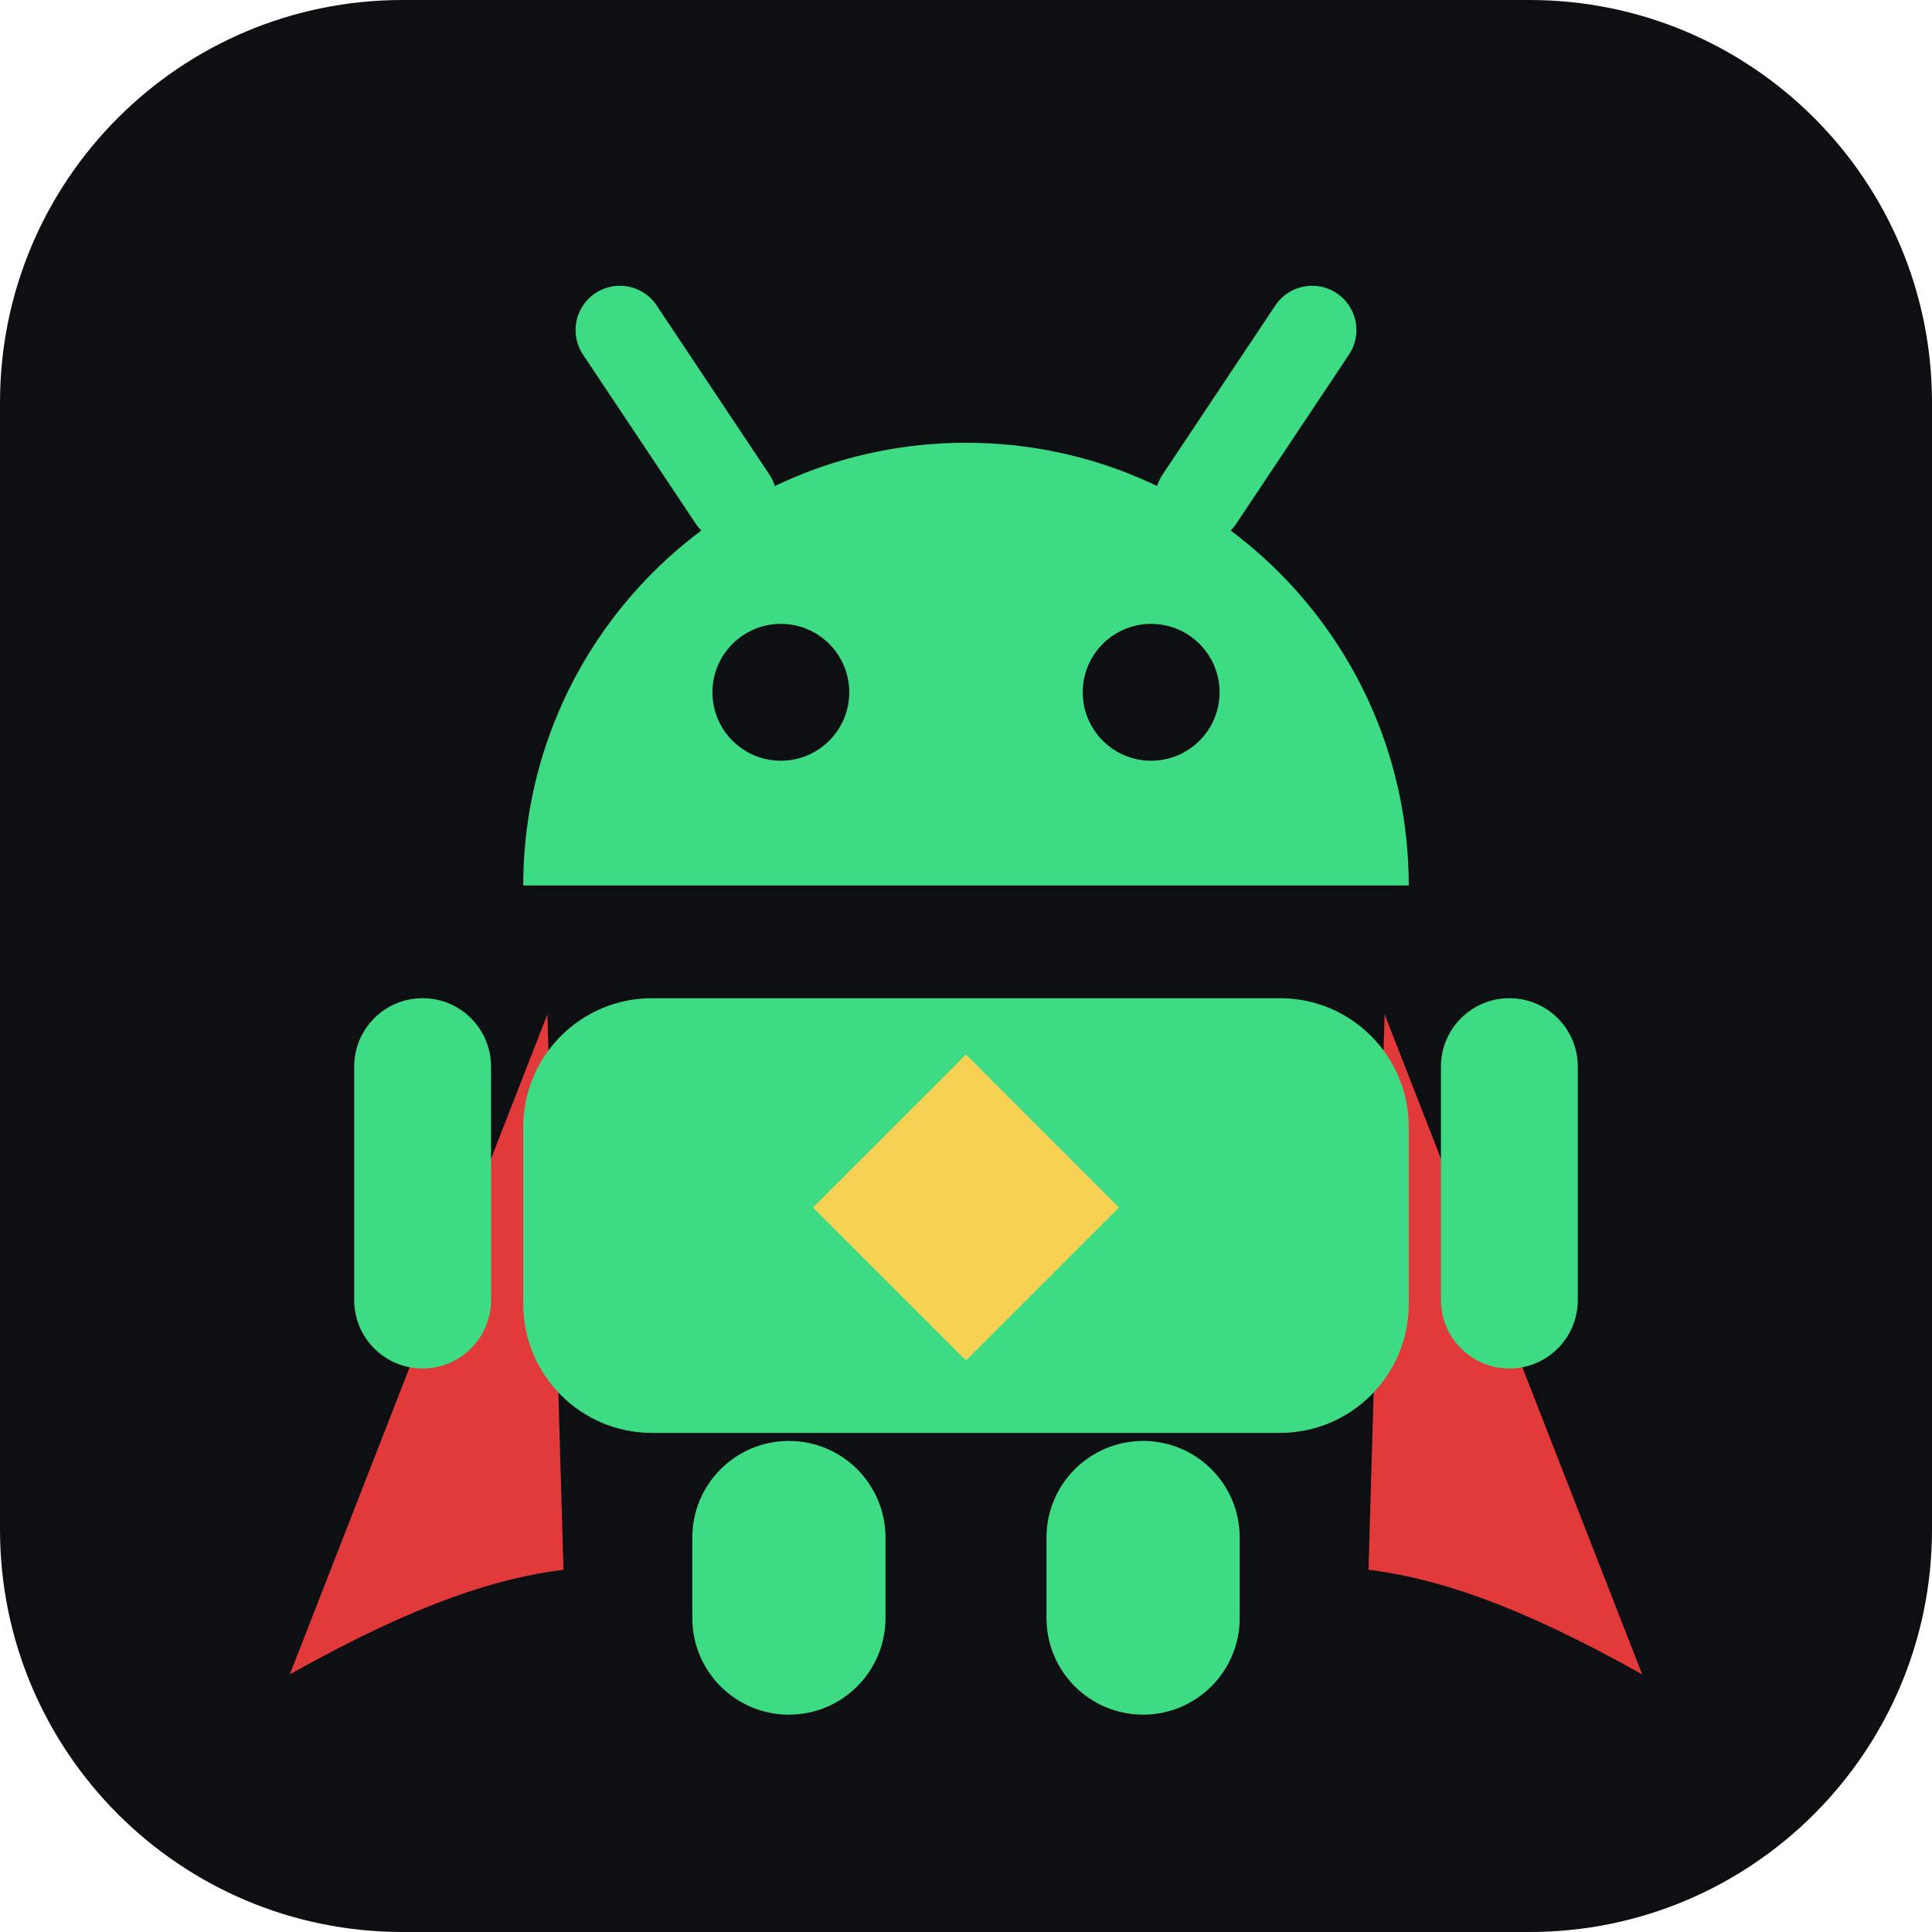
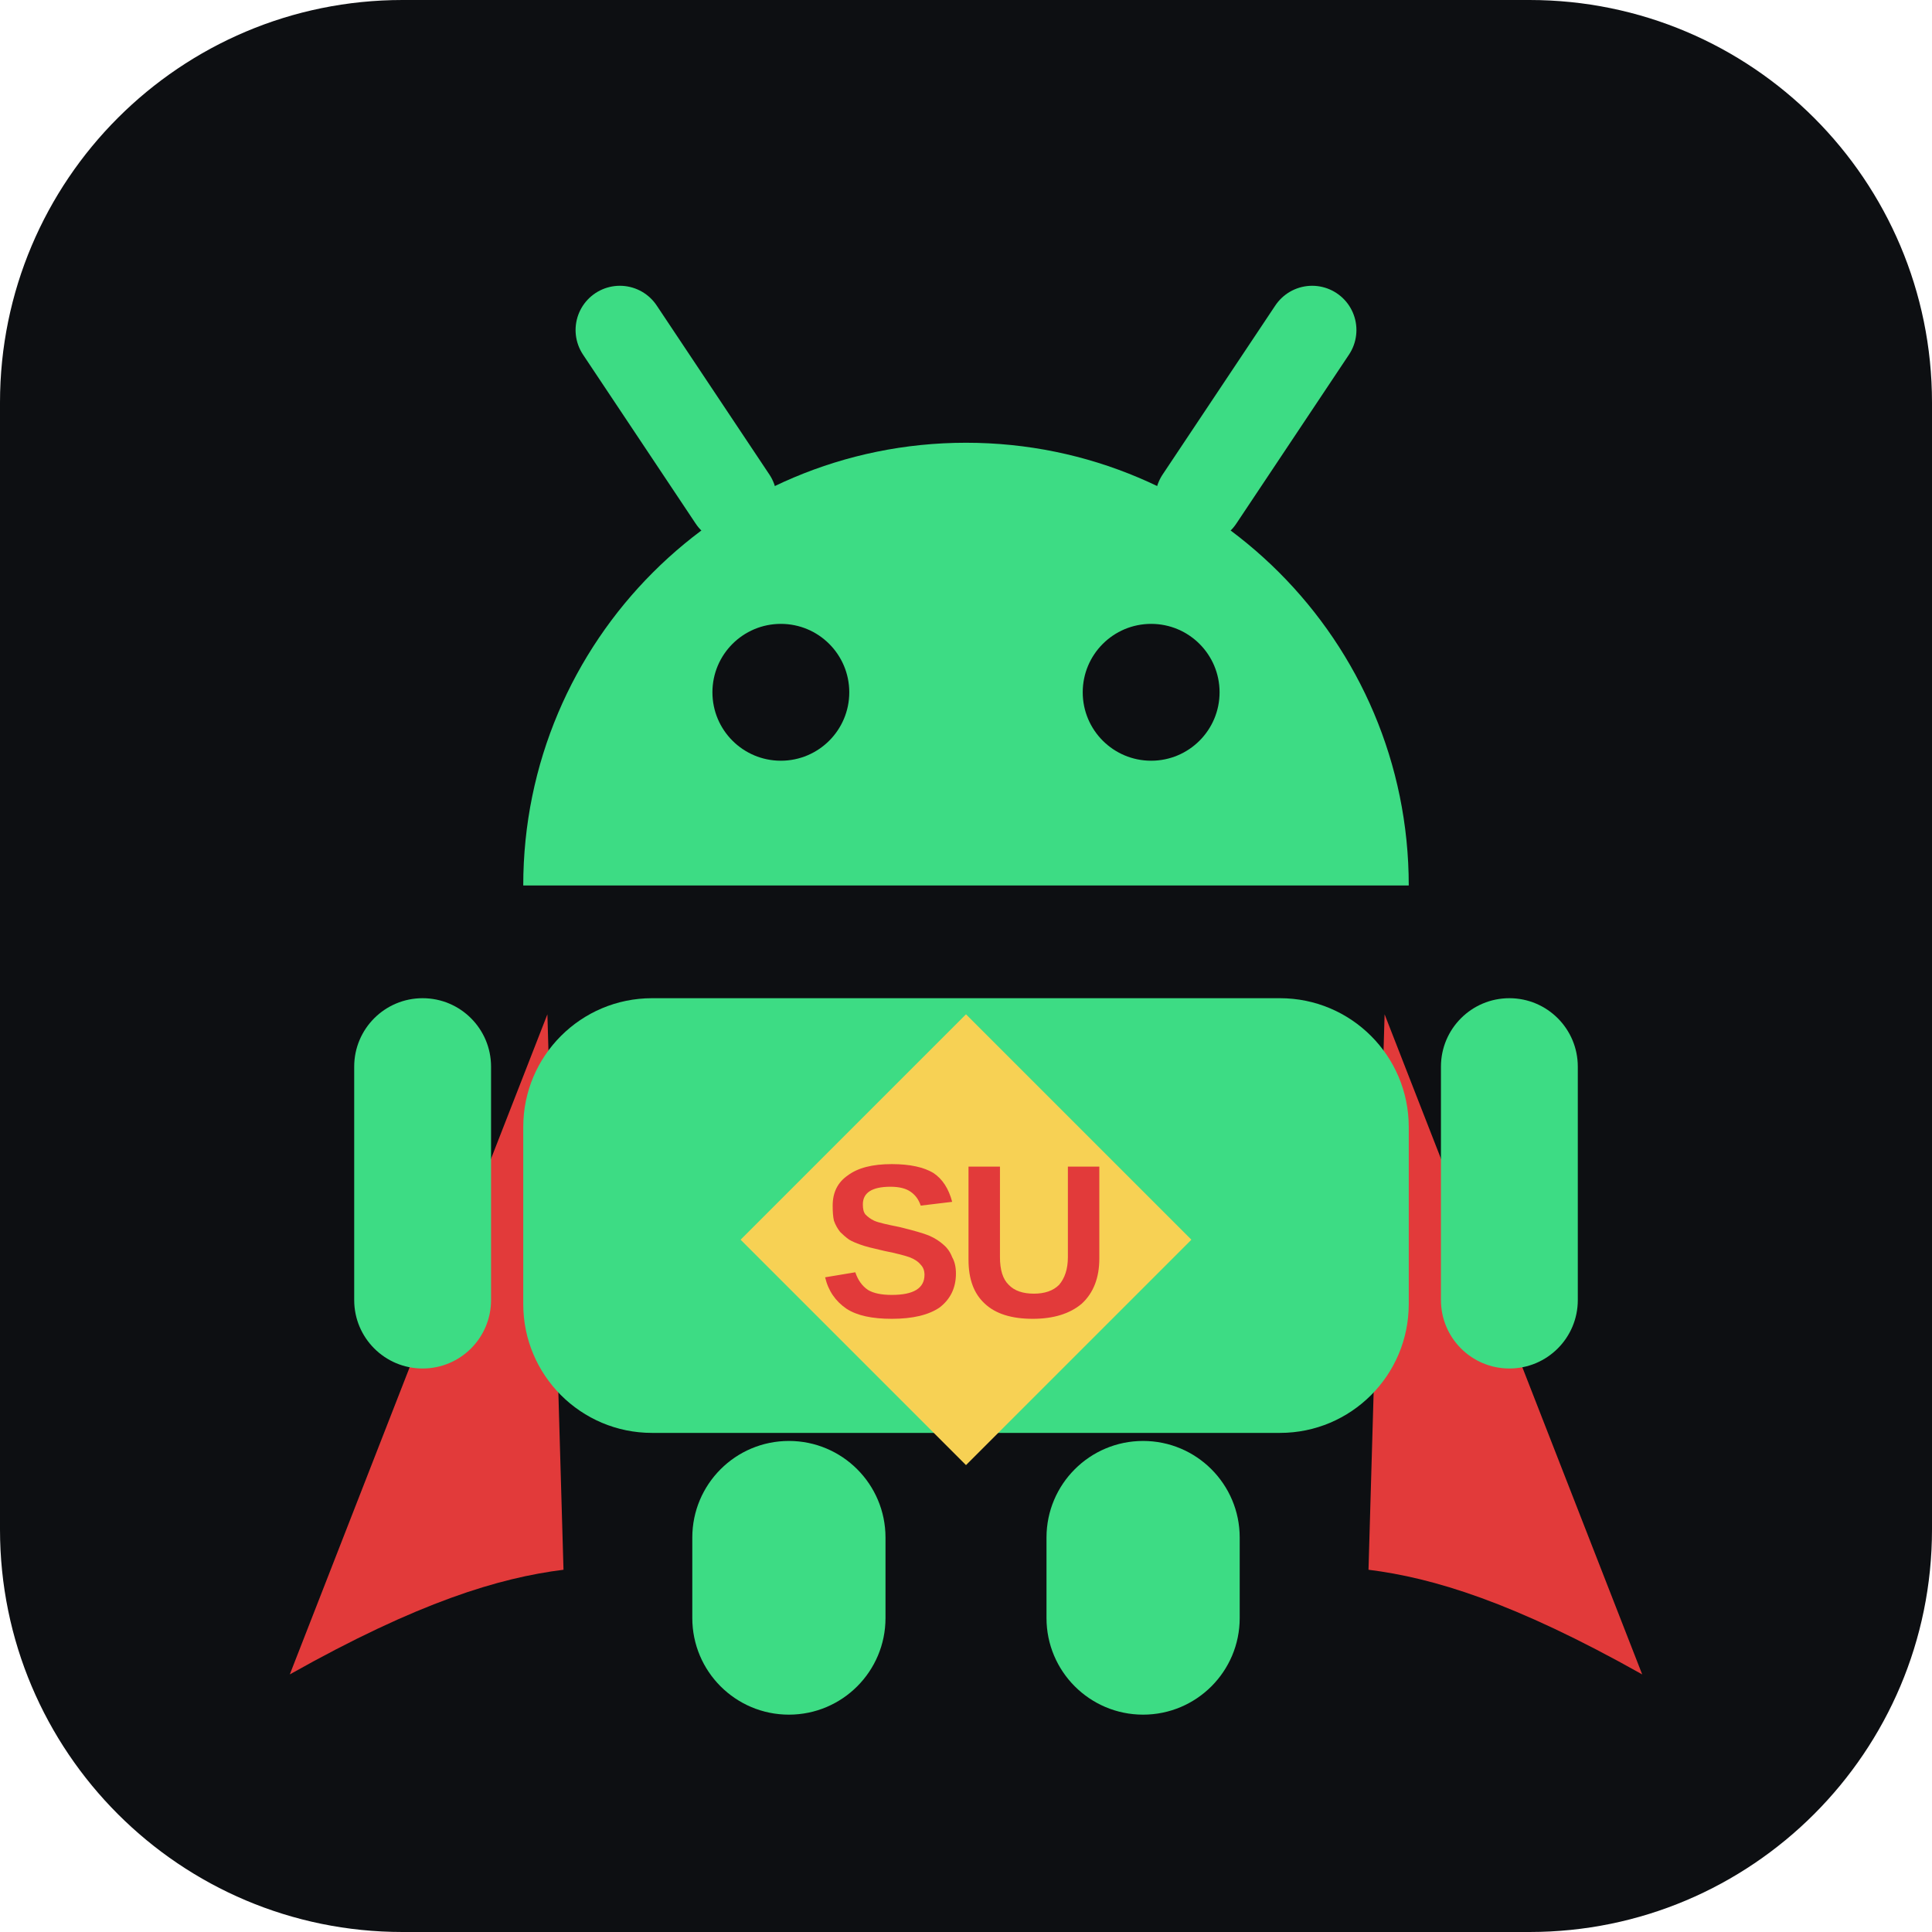
<svg xmlns="http://www.w3.org/2000/svg" viewBox="0 0 24 24" fill="none">
  <rect width="24" height="24" rx="5" fill="#0d0f12" />
  <path d="M6.8 12.6 3.6 20.8c1.6-0.9 2.6-1.2 3.4-1.3zM17.2 12.6l3.2 8.2c-1.6-0.9-2.6-1.2-3.4-1.3z" fill="#e23a3a" />
  <path d="M9.1 6.2 7.7 4.1M14.9 6.2l1.4-2.1" stroke="#3ddc84" stroke-width="1.1" stroke-linecap="round" />
  <path d="M6.5 11a5.5 5.5 0 0 1 11 0z" fill="#3ddc84" />
  <circle cx="9.7" cy="8.6" r="0.85" fill="#0d0f12" />
  <circle cx="14.3" cy="8.6" r="0.85" fill="#0d0f12" />
  <rect x="6.5" y="12.4" width="11" height="5.4" rx="1.6" fill="#3ddc84" />
  <rect x="4.4" y="12.4" width="1.7" height="4.6" rx="0.85" fill="#3ddc84" />
  <rect x="17.9" y="12.4" width="1.7" height="4.6" rx="0.85" fill="#3ddc84" />
-   <path d="M12 13.1l1.9 1.9-1.9 1.9-1.9-1.9z" fill="#f7d154" />
+   <path d="M12 12.6l2.8 2.8-2.8 2.8-2.8-2.8z" fill="#f7d154" />
+   <text x="12" y="16.35" font-family="Arial, Helvetica, sans-serif" font-size="2.7" font-weight="900" fill="#e23a3a" text-anchor="middle" letter-spacing="-0.1">SU</text>
  <rect x="8.6" y="17.9" width="2.4" height="3.4" rx="1.2" fill="#3ddc84" />
  <rect x="13" y="17.9" width="2.4" height="3.4" rx="1.2" fill="#3ddc84" />
</svg>
